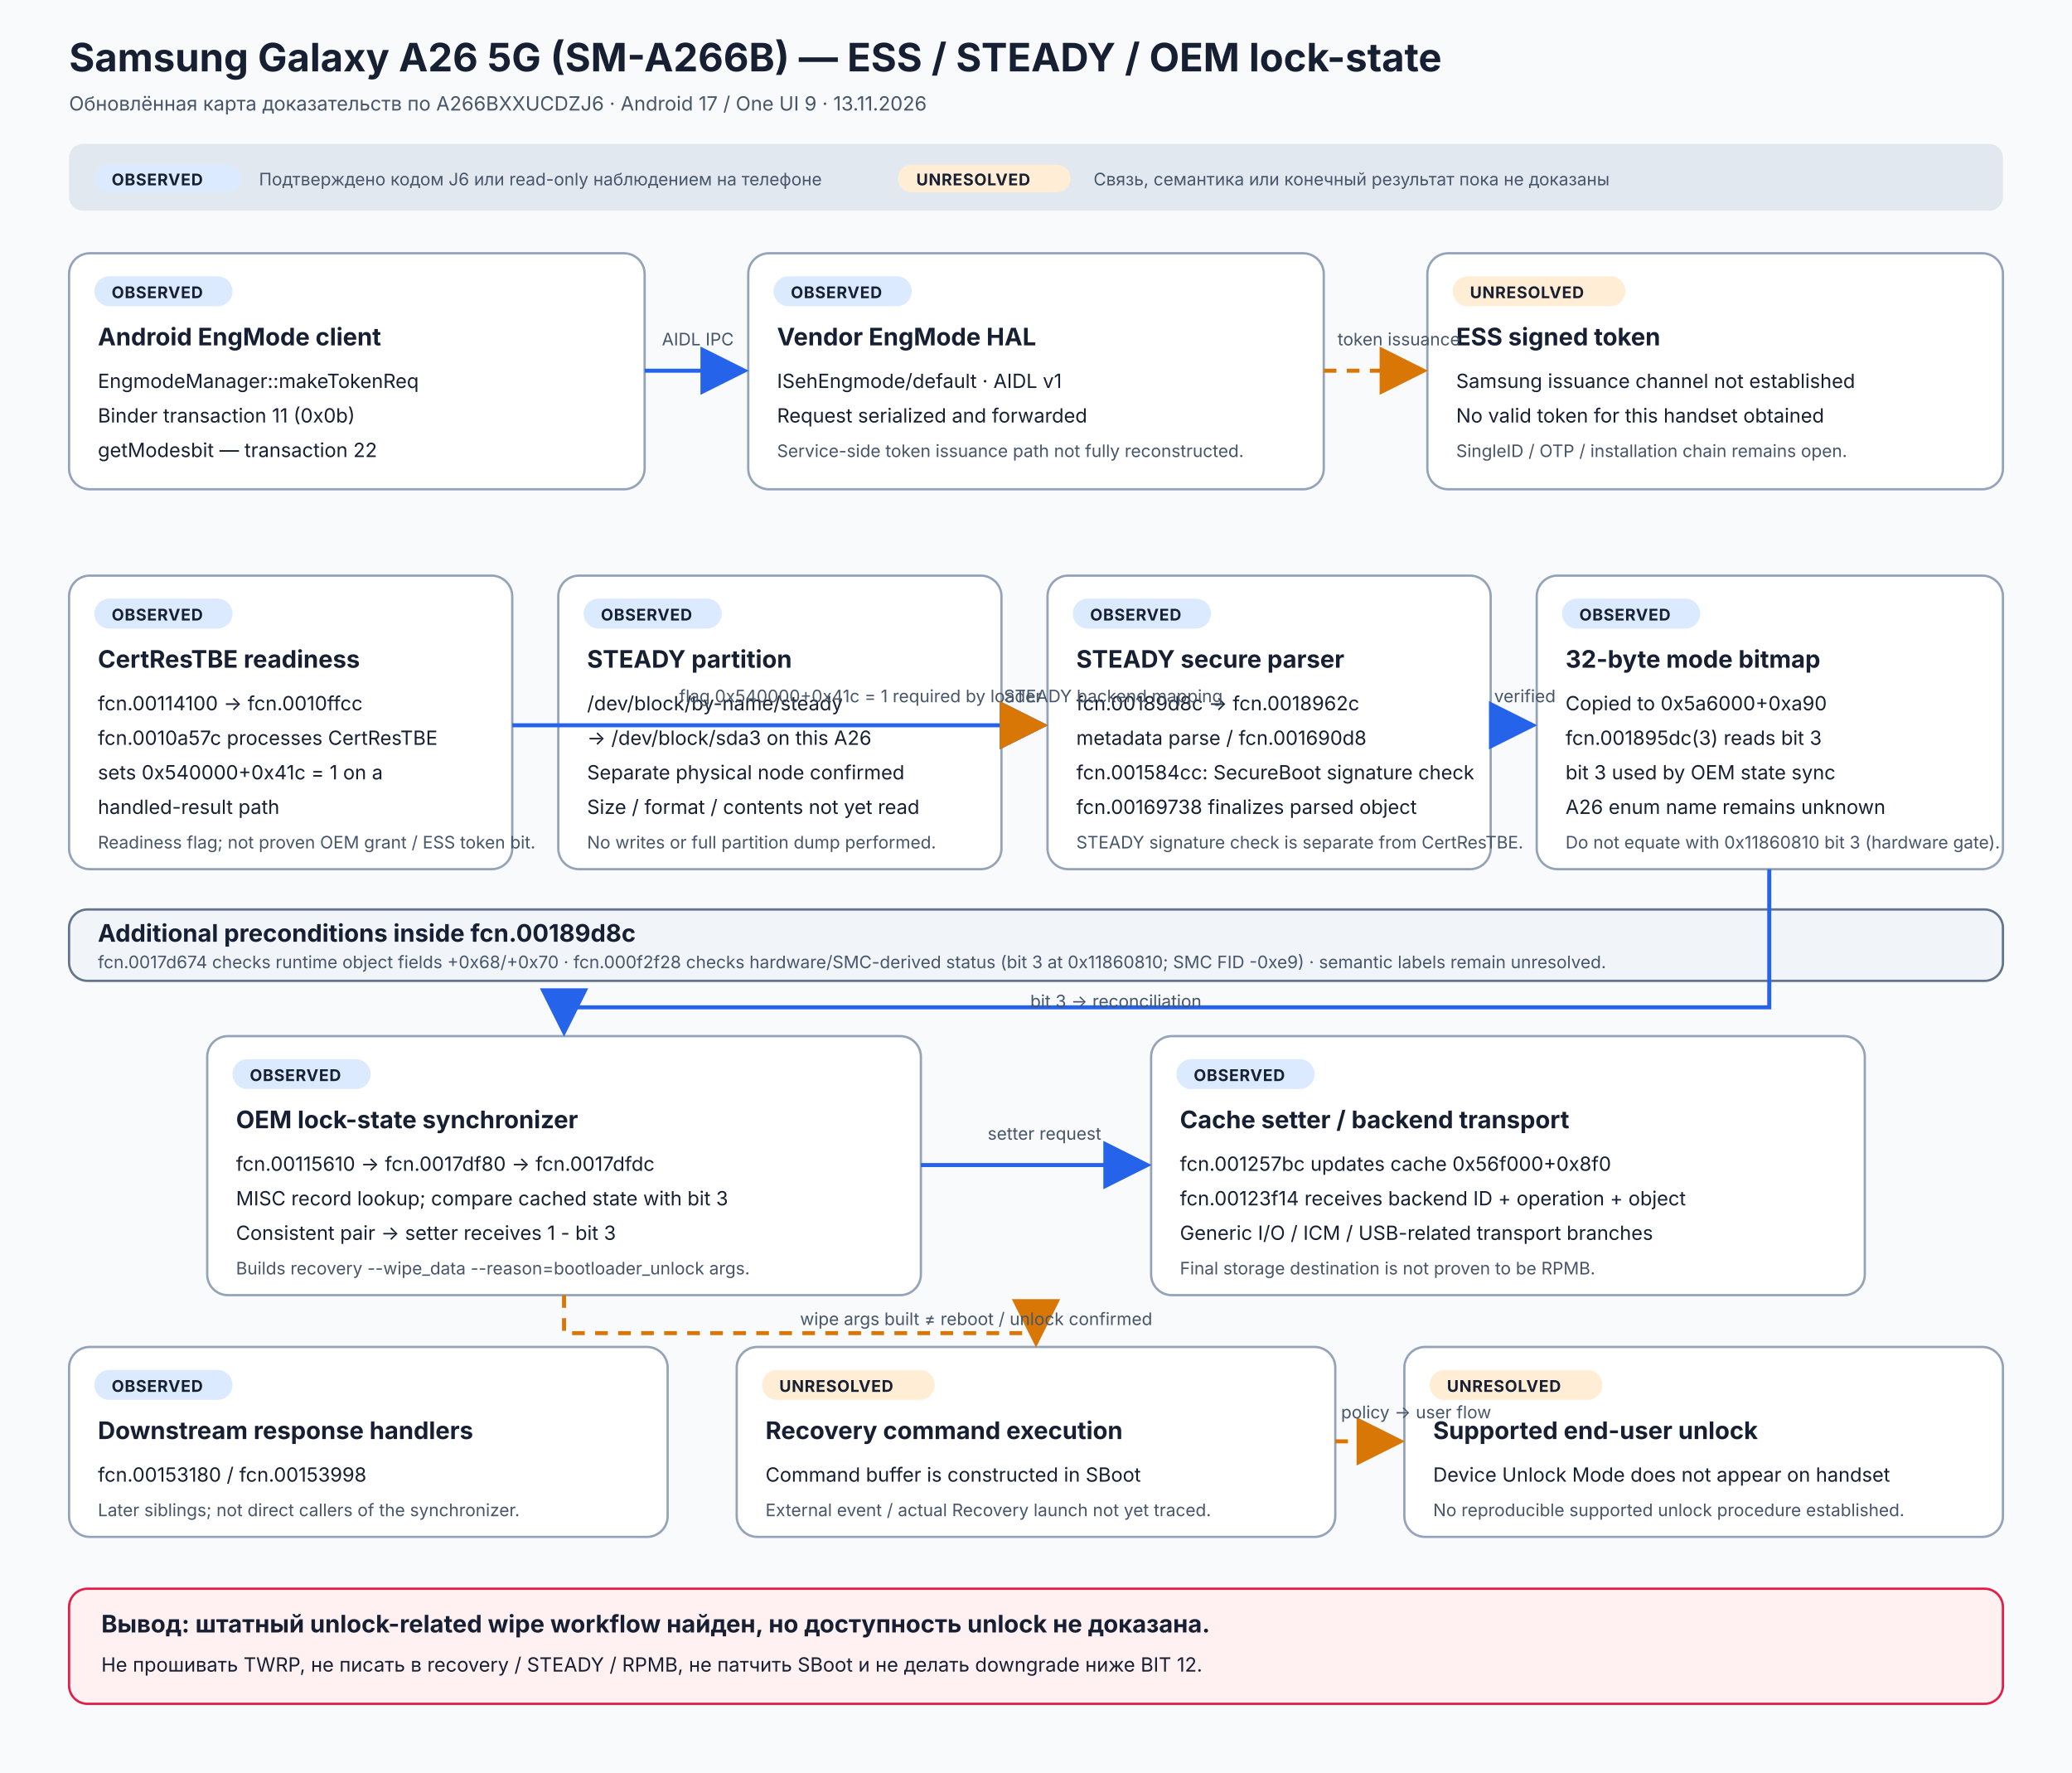
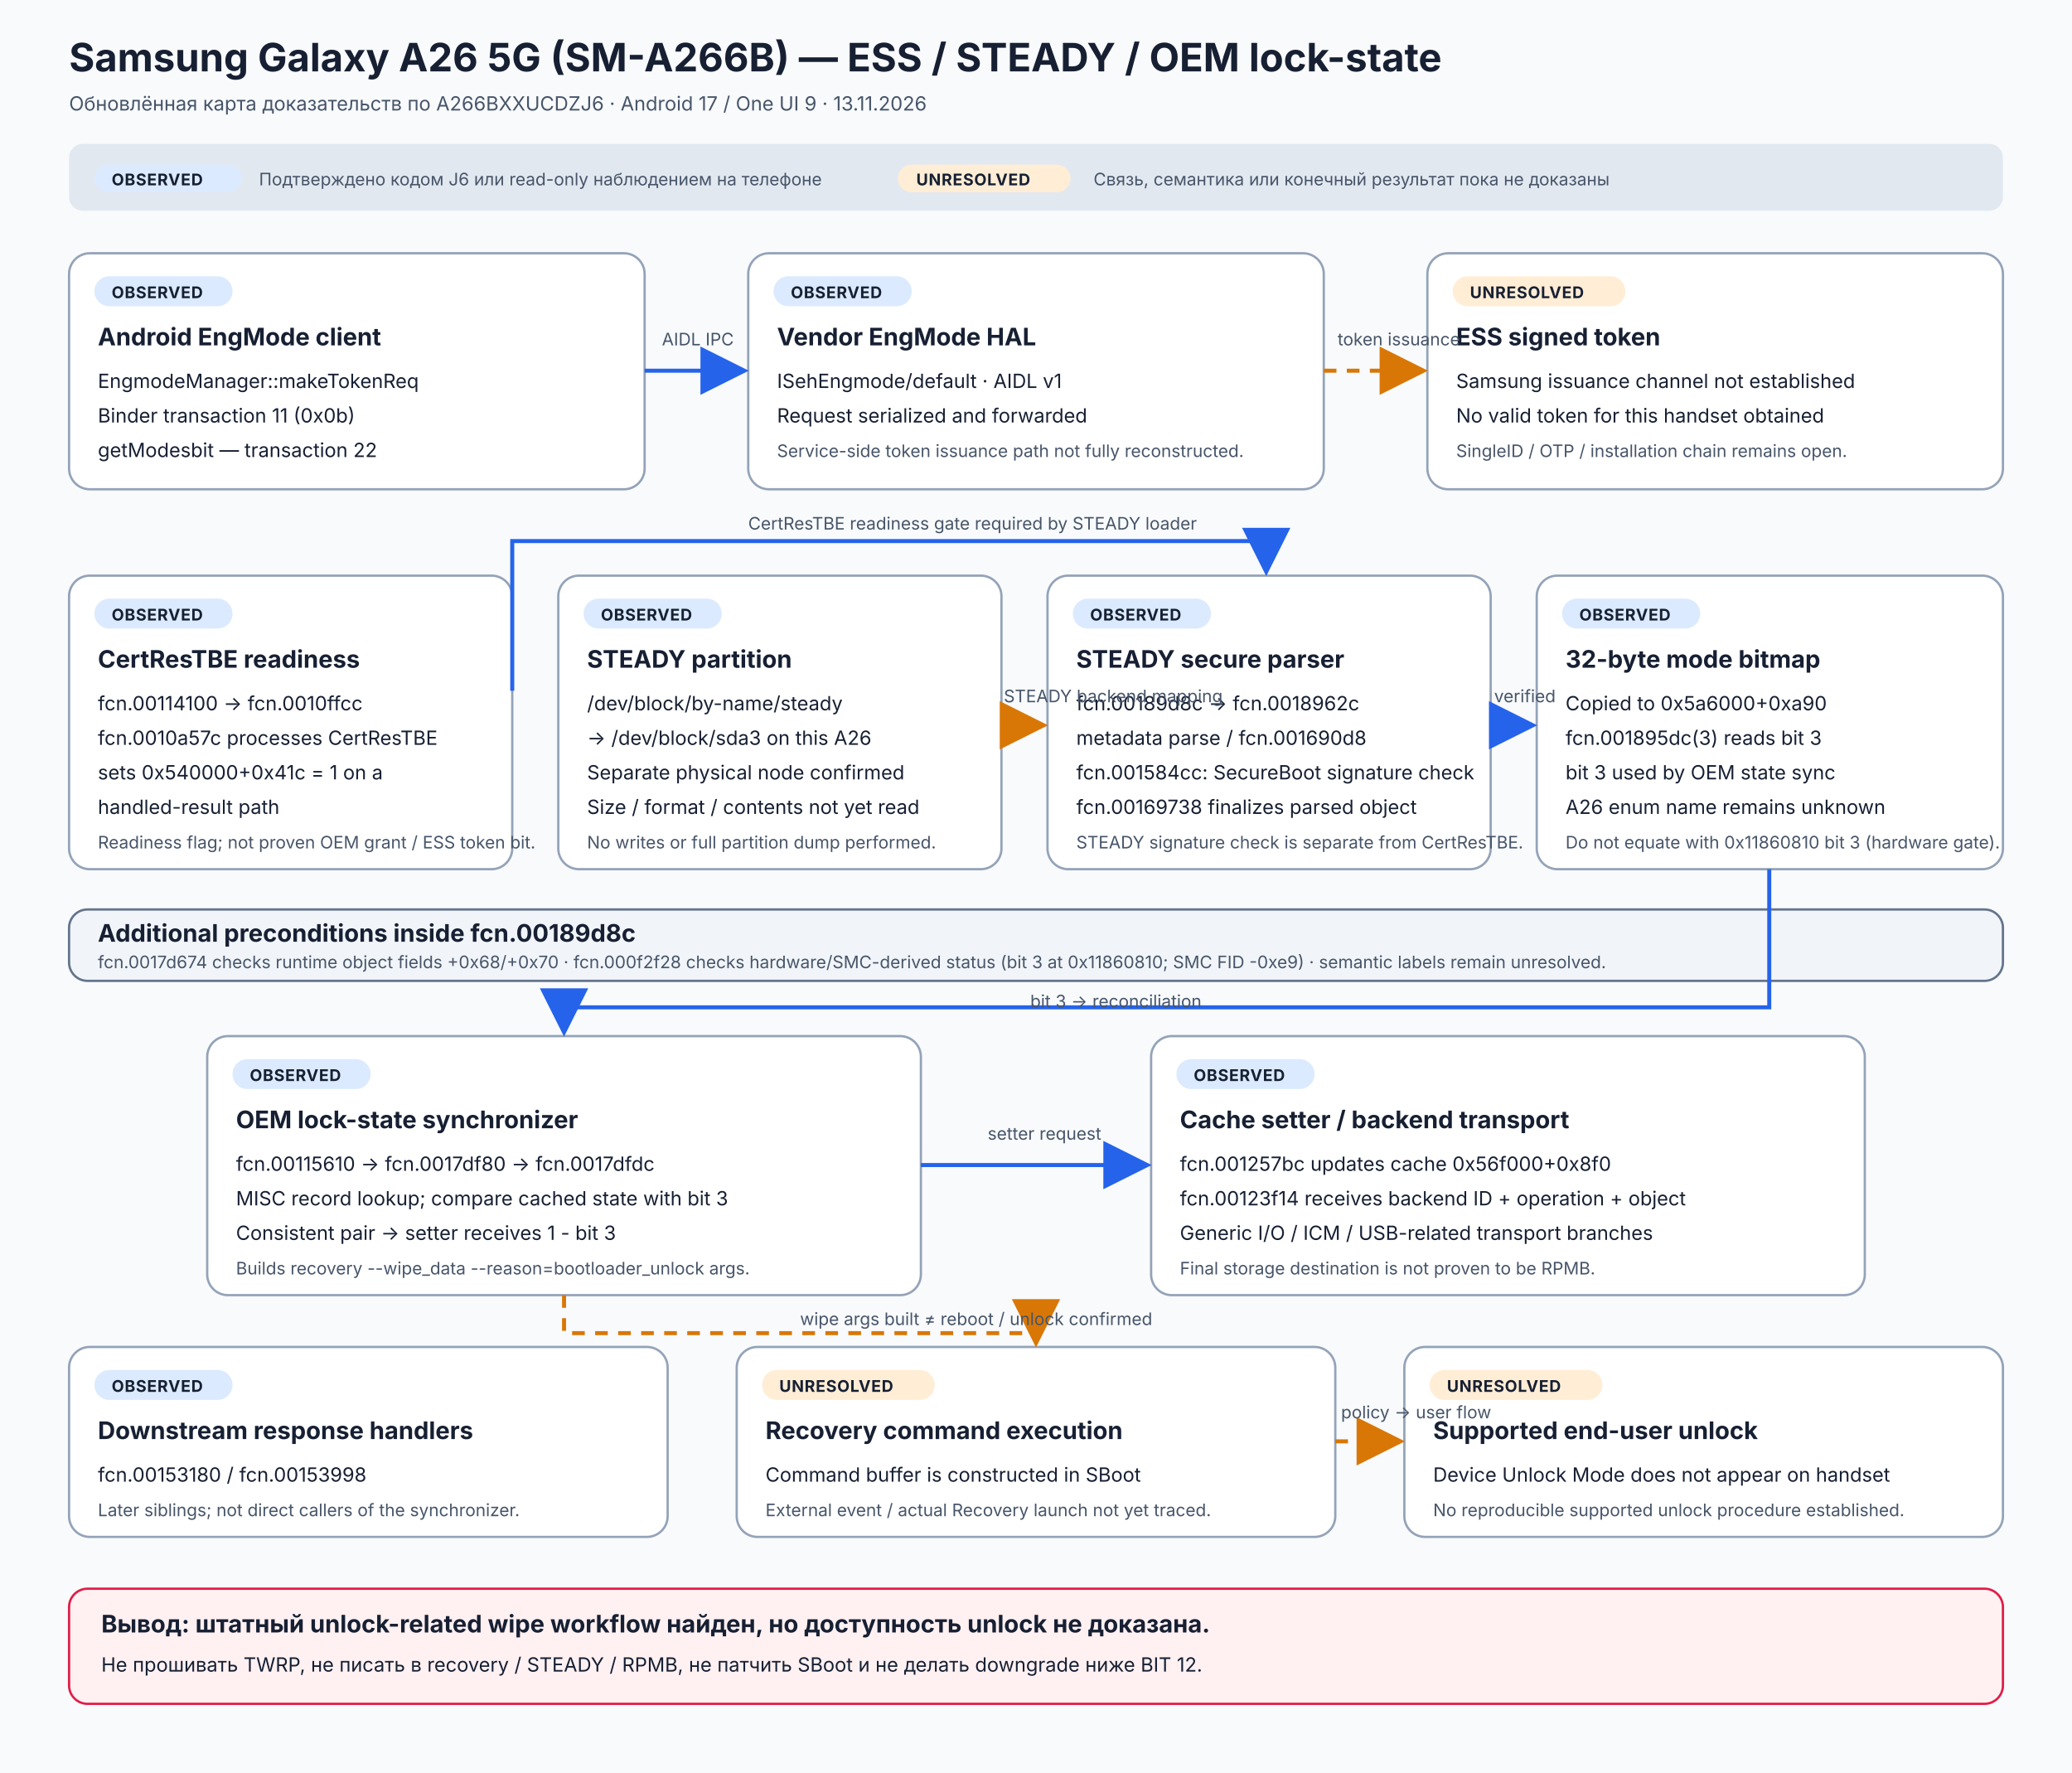
<svg xmlns="http://www.w3.org/2000/svg" width="1800" height="1540" viewBox="0 0 1800 1540" role="img" aria-labelledby="title desc">
  <defs>
    <marker id="arrow" markerWidth="12" markerHeight="12" refX="9" refY="6" orient="auto">
      <path d="M0,0 L12,6 L0,12 Z" fill="#2563eb" />
    </marker>
    <marker id="arrowDash" markerWidth="12" markerHeight="12" refX="9" refY="6" orient="auto">
      <path d="M0,0 L12,6 L0,12 Z" fill="#d97706" />
    </marker>
    <style>
      text { font-family: Inter, "Segoe UI", Arial, sans-serif; fill: #172033; }
      .title { font-size: 34px; font-weight: 700; }
      .subtitle { font-size: 17px; fill: #475569; }
      .nodeTitle { font-size: 21px; font-weight: 700; }
      .body { font-size: 17px; }
      .small { font-size: 15px; fill: #475569; }
      .tag { font-size: 14px; font-weight: 700; letter-spacing: .5px; }
      .card { fill: #ffffff; stroke: #94a3b8; stroke-width: 2; rx: 18; }
      .observed { stroke: #2563eb; stroke-width: 3.5; fill: none; marker-end: url(#arrow); }
      .unresolved { stroke: #d97706; stroke-width: 3.5; stroke-dasharray: 11 9; fill: none; marker-end: url(#arrowDash); }
      .observedTag { fill: #dbeafe; }
      .unresolvedTag { fill: #ffedd5; }
      .warning { fill: #fff1f2; stroke: #e11d48; stroke-width: 2; rx: 16; }
      .gate { fill: #f1f5f9; stroke: #64748b; stroke-width: 2; rx: 16; }
      .note { fill: #fefce8; stroke: #ca8a04; stroke-width: 1.8; rx: 12; }
    </style>
  </defs>
  <rect width="1800" height="1540" fill="#f8fafc" />
  <text x="60" y="62" class="title">Samsung Galaxy A26 5G (SM-A266B) — ESS / STEADY / OEM lock-state</text>
  <text x="60" y="96" class="subtitle">Обновлённая карта доказательств по A266BXXUCDZJ6 · Android 17 / One UI 9 · 13.11.2026</text>
  <rect x="60" y="125" width="1680" height="58" rx="12" fill="#e2e8f0" />
  <rect x="82" y="143" width="128" height="24" rx="12" class="observedTag" />
  <text x="97" y="161" class="tag" fill="#1d4ed8">OBSERVED</text>
  <text x="225" y="161" class="small">Подтверждено кодом J6 или read-only наблюдением на телефоне</text>
  <rect x="780" y="143" width="150" height="24" rx="12" class="unresolvedTag" />
  <text x="796" y="161" class="tag" fill="#9a3412">UNRESOLVED</text>
  <text x="950" y="161" class="small">Связь, семантика или конечный результат пока не доказаны</text>
  <rect x="60" y="220" width="500" height="205" class="card" />
  <rect x="82" y="240" width="120" height="26" rx="13" class="observedTag" />
  <text x="97" y="259" class="tag" fill="#1d4ed8">OBSERVED</text>
  <text x="85" y="300" class="nodeTitle">Android EngMode client</text>
  <text x="85" y="337" class="body">EngmodeManager::makeTokenReq</text>
  <text x="85" y="367" class="body">Binder transaction 11 (0x0b)</text>
  <text x="85" y="397" class="body">getModesbit — transaction 22</text>
  <rect x="650" y="220" width="500" height="205" class="card" />
  <rect x="672" y="240" width="120" height="26" rx="13" class="observedTag" />
  <text x="687" y="259" class="tag" fill="#1d4ed8">OBSERVED</text>
  <text x="675" y="300" class="nodeTitle">Vendor EngMode HAL</text>
  <text x="675" y="337" class="body">ISehEngmode/default · AIDL v1</text>
  <text x="675" y="367" class="body">Request serialized and forwarded</text>
  <text x="675" y="397" class="small">Service-side token issuance path not fully reconstructed.</text>
  <rect x="1240" y="220" width="500" height="205" class="card" />
  <rect x="1262" y="240" width="150" height="26" rx="13" class="unresolvedTag" />
  <text x="1277" y="259" class="tag" fill="#9a3412">UNRESOLVED</text>
  <text x="1265" y="300" class="nodeTitle">ESS signed token</text>
  <text x="1265" y="337" class="body">Samsung issuance channel not established</text>
  <text x="1265" y="367" class="body">No valid token for this handset obtained</text>
  <text x="1265" y="397" class="small">SingleID / OTP / installation chain remains open.</text>
  <path d="M560 322 H640" class="observed" />
  <text x="575" y="300" class="small">AIDL IPC</text>
  <path d="M1150 322 H1230" class="unresolved" />
  <text x="1162" y="300" class="small">token issuance</text>
  <rect x="60" y="500" width="385" height="255" class="card" />
  <rect x="82" y="520" width="120" height="26" rx="13" class="observedTag" />
  <text x="97" y="539" class="tag" fill="#1d4ed8">OBSERVED</text>
  <text x="85" y="580" class="nodeTitle">CertResTBE readiness</text>
  <text x="85" y="617" class="body">fcn.00114100 → fcn.0010ffcc</text>
  <text x="85" y="647" class="body">fcn.0010a57c processes CertResTBE</text>
  <text x="85" y="677" class="body">sets 0x540000+0x41c = 1 on a</text>
  <text x="85" y="707" class="body">handled-result path</text>
  <text x="85" y="737" class="small">Readiness flag; not proven OEM grant / ESS token bit.</text>
  <rect x="485" y="500" width="385" height="255" class="card" />
  <rect x="507" y="520" width="120" height="26" rx="13" class="observedTag" />
  <text x="522" y="539" class="tag" fill="#1d4ed8">OBSERVED</text>
  <text x="510" y="580" class="nodeTitle">STEADY partition</text>
  <text x="510" y="617" class="body">/dev/block/by-name/steady</text>
  <text x="510" y="647" class="body">→ /dev/block/sda3 on this A26</text>
  <text x="510" y="677" class="body">Separate physical node confirmed</text>
  <text x="510" y="707" class="body">Size / format / contents not yet read</text>
  <text x="510" y="737" class="small">No writes or full partition dump performed.</text>
  <rect x="910" y="500" width="385" height="255" class="card" />
  <rect x="932" y="520" width="120" height="26" rx="13" class="observedTag" />
  <text x="947" y="539" class="tag" fill="#1d4ed8">OBSERVED</text>
  <text x="935" y="580" class="nodeTitle">STEADY secure parser</text>
  <text x="935" y="617" class="body">fcn.00189d8c → fcn.0018962c</text>
  <text x="935" y="647" class="body">metadata parse / fcn.001690d8</text>
  <text x="935" y="677" class="body">fcn.001584cc: SecureBoot signature check</text>
  <text x="935" y="707" class="body">fcn.00169738 finalizes parsed object</text>
  <text x="935" y="737" class="small">STEADY signature check is separate from CertResTBE.</text>
  <rect x="1335" y="500" width="405" height="255" class="card" />
  <rect x="1357" y="520" width="120" height="26" rx="13" class="observedTag" />
  <text x="1372" y="539" class="tag" fill="#1d4ed8">OBSERVED</text>
  <text x="1360" y="580" class="nodeTitle">32-byte mode bitmap</text>
  <text x="1360" y="617" class="body">Copied to 0x5a6000+0xa90</text>
  <text x="1360" y="647" class="body">fcn.001895dc(3) reads bit 3</text>
  <text x="1360" y="677" class="body">bit 3 used by OEM state sync</text>
  <text x="1360" y="707" class="body">A26 enum name remains unknown</text>
  <text x="1360" y="737" class="small">Do not equate with 0x11860810 bit 3 (hardware gate).</text>
-   <path d="M445 630 H900" class="observed" />
-   <text x="590" y="610" class="small">flag 0x540000+0x41c = 1 required by loader</text>
+   <path d="M445 600 V470 H1100 V490" class="observed" />
+   <text x="650" y="460" class="small">CertResTBE readiness gate required by STEADY loader</text>
  <path d="M870 630 H900" class="unresolved" />
  <text x="872" y="610" class="small">STEADY backend mapping</text>
  <path d="M1295 630 H1325" class="observed" />
  <text x="1298" y="610" class="small">verified</text>
  <rect x="60" y="790" width="1680" height="62" class="gate" />
  <text x="85" y="818" class="nodeTitle">Additional preconditions inside fcn.00189d8c</text>
  <text x="85" y="841" class="small">fcn.0017d674 checks runtime object fields +0x68/+0x70 · fcn.000f2f28 checks hardware/SMC-derived status (bit 3 at 0x11860810; SMC FID -0xe9) · semantic labels remain unresolved.</text>
  <rect x="180" y="900" width="620" height="225" class="card" />
  <rect x="202" y="920" width="120" height="26" rx="13" class="observedTag" />
  <text x="217" y="939" class="tag" fill="#1d4ed8">OBSERVED</text>
  <text x="205" y="980" class="nodeTitle">OEM lock-state synchronizer</text>
  <text x="205" y="1017" class="body">fcn.00115610 → fcn.0017df80 → fcn.0017dfdc</text>
  <text x="205" y="1047" class="body">MISC record lookup; compare cached state with bit 3</text>
  <text x="205" y="1077" class="body">Consistent pair → setter receives 1 - bit 3</text>
  <text x="205" y="1107" class="small">Builds recovery --wipe_data --reason=bootloader_unlock args.</text>
  <rect x="1000" y="900" width="620" height="225" class="card" />
  <rect x="1022" y="920" width="120" height="26" rx="13" class="observedTag" />
  <text x="1037" y="939" class="tag" fill="#1d4ed8">OBSERVED</text>
  <text x="1025" y="980" class="nodeTitle">Cache setter / backend transport</text>
  <text x="1025" y="1017" class="body">fcn.001257bc updates cache 0x56f000+0x8f0</text>
  <text x="1025" y="1047" class="body">fcn.00123f14 receives backend ID + operation + object</text>
  <text x="1025" y="1077" class="body">Generic I/O / ICM / USB-related transport branches</text>
  <text x="1025" y="1107" class="small">Final storage destination is not proven to be RPMB.</text>
  <path d="M1537 755 V875 H490 V890" class="observed" />
  <text x="895" y="875" class="small">bit 3 → reconciliation</text>
  <path d="M800 1012 H990" class="observed" />
  <text x="858" y="990" class="small">setter request</text>
  <rect x="60" y="1170" width="520" height="165" class="card" />
  <rect x="82" y="1190" width="120" height="26" rx="13" class="observedTag" />
  <text x="97" y="1209" class="tag" fill="#1d4ed8">OBSERVED</text>
  <text x="85" y="1250" class="nodeTitle">Downstream response handlers</text>
  <text x="85" y="1287" class="body">fcn.00153180 / fcn.00153998</text>
  <text x="85" y="1317" class="small">Later siblings; not direct callers of the synchronizer.</text>
  <rect x="640" y="1170" width="520" height="165" class="card" />
  <rect x="662" y="1190" width="150" height="26" rx="13" class="unresolvedTag" />
  <text x="677" y="1209" class="tag" fill="#9a3412">UNRESOLVED</text>
  <text x="665" y="1250" class="nodeTitle">Recovery command execution</text>
  <text x="665" y="1287" class="body">Command buffer is constructed in SBoot</text>
  <text x="665" y="1317" class="small">External event / actual Recovery launch not yet traced.</text>
  <rect x="1220" y="1170" width="520" height="165" class="card" />
  <rect x="1242" y="1190" width="150" height="26" rx="13" class="unresolvedTag" />
  <text x="1257" y="1209" class="tag" fill="#9a3412">UNRESOLVED</text>
  <text x="1245" y="1250" class="nodeTitle">Supported end-user unlock</text>
  <text x="1245" y="1287" class="body">Device Unlock Mode does not appear on handset</text>
  <text x="1245" y="1317" class="small">No reproducible supported unlock procedure established.</text>
  <path d="M490 1125 V1158 H900 V1160" class="unresolved" />
  <text x="695" y="1151" class="small">wipe args built ≠ reboot / unlock confirmed</text>
  <path d="M1160 1252 H1210" class="unresolved" />
  <text x="1165" y="1232" class="small">policy → user flow</text>
  <rect x="60" y="1380" width="1680" height="100" class="warning" />
  <text x="88" y="1418" class="nodeTitle" fill="#9f1239">Вывод: штатный unlock-related wipe workflow найден, но доступность unlock не доказана.</text>
  <text x="88" y="1452" class="body" fill="#9f1239">Не прошивать TWRP, не писать в recovery / STEADY / RPMB, не патчить SBoot и не делать downgrade ниже BIT 12.</text>
</svg>
